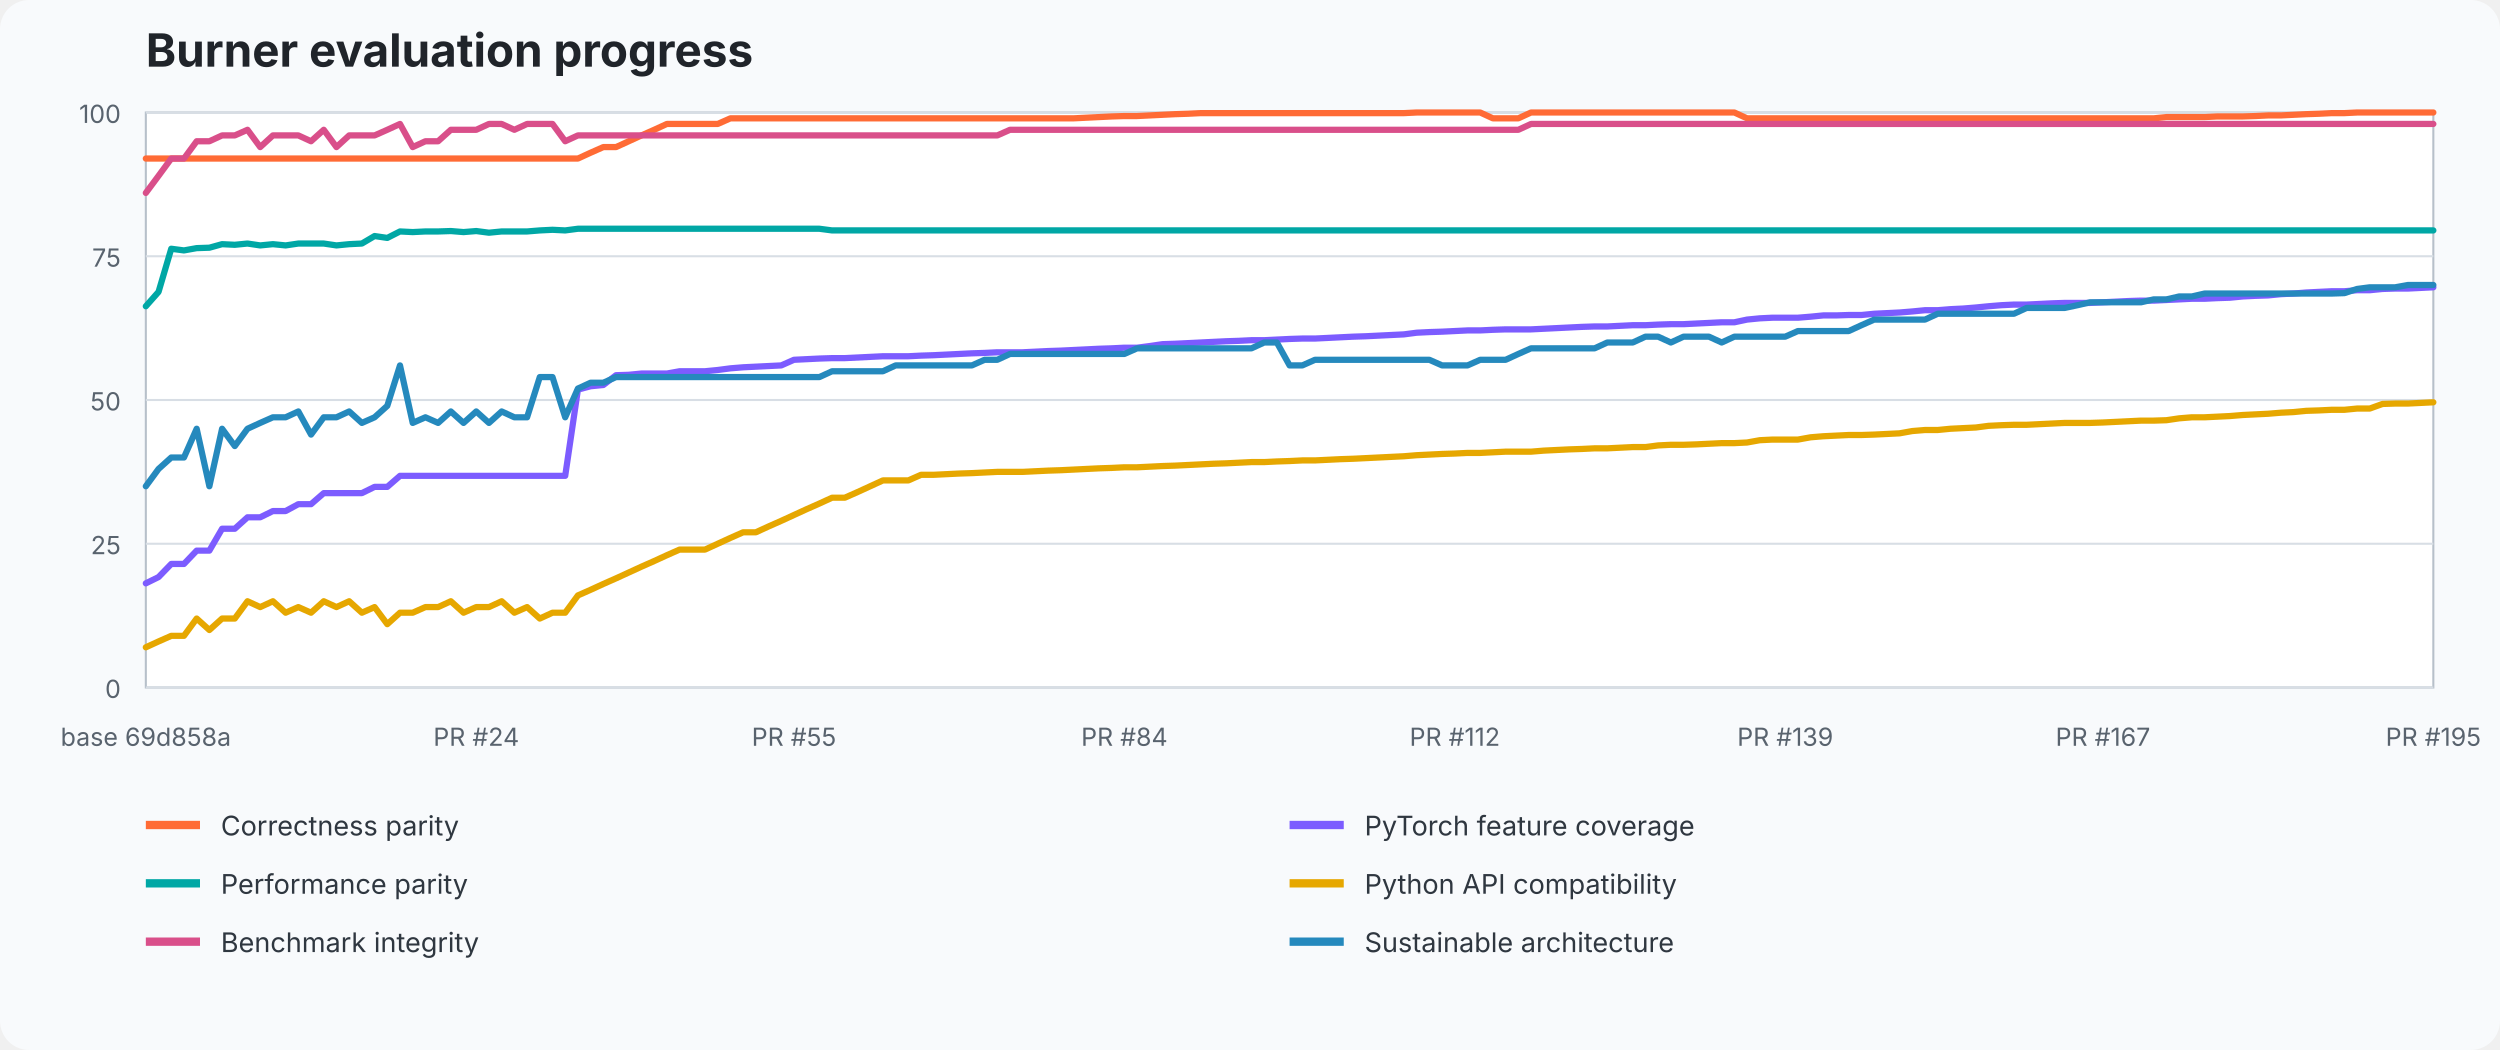
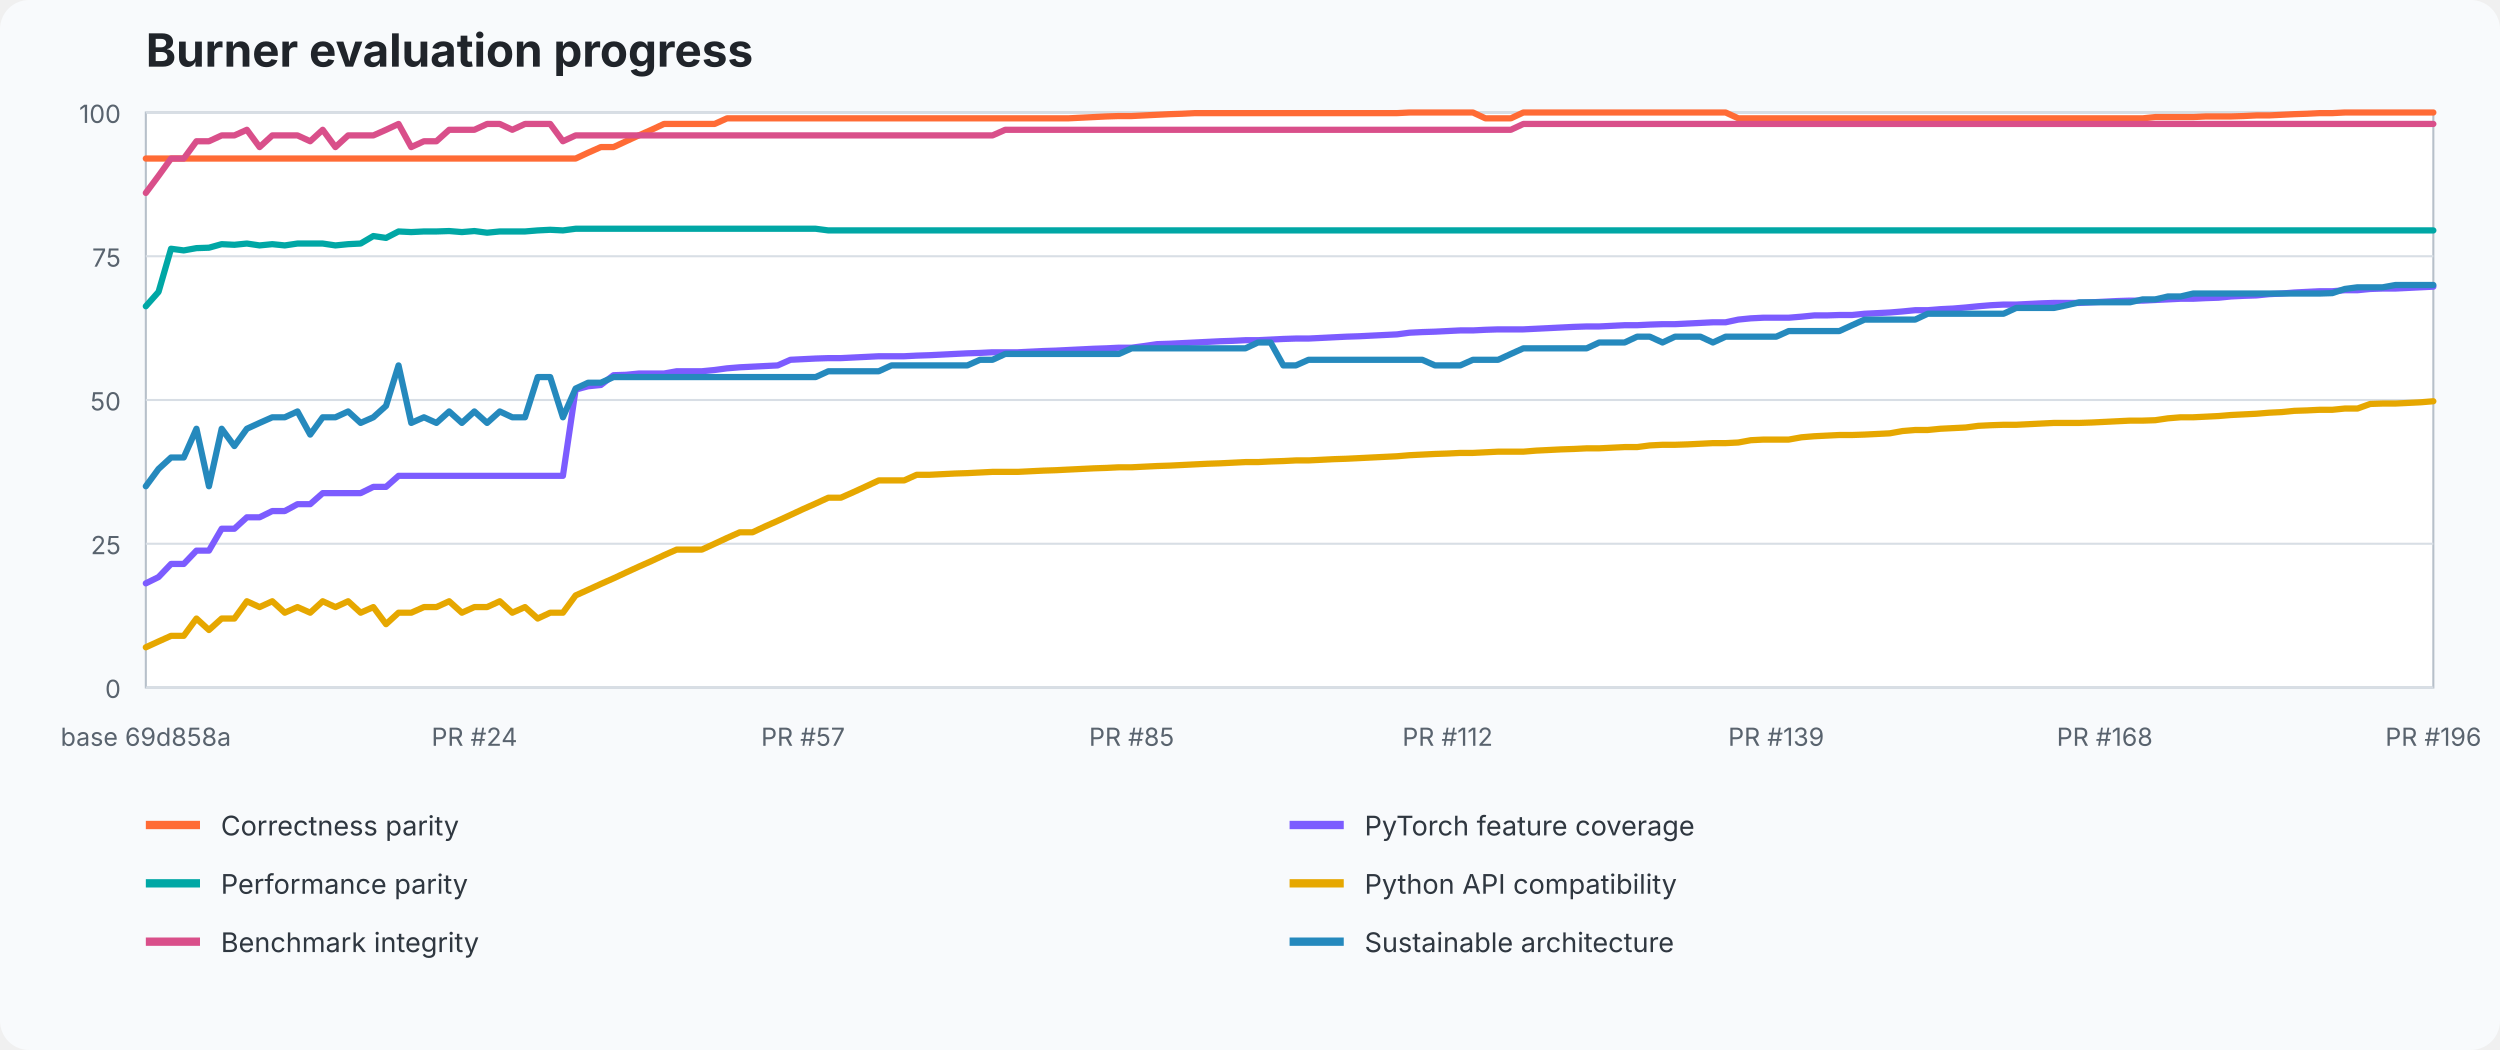
<svg xmlns="http://www.w3.org/2000/svg" width="1200" height="504" viewBox="0 0 1200 504" role="img" aria-labelledby="title desc">
  <style>text{font-family:ui-sans-serif,system-ui,-apple-system,BlinkMacSystemFont,"Segoe UI",sans-serif}.title{font-size:22px;font-weight:700;fill:#20242a}.axis{font-size:12px;fill:#59636e}.legend{font-size:13px;fill:#2f3740}.grid{stroke:#d8dee5;stroke-width:1}.plot{fill:#fff;stroke:#b7c0ca}</style>
  <rect width="100%" height="100%" fill="#f8fafc" rx="14" />
  <text x="70" y="32" class="title">Burner evaluation progress</text>
  <rect x="70" y="54" width="1098" height="276" class="plot" />
  <line x1="70" y1="330" x2="1168" y2="330" class="grid" />
  <text x="58" y="335" text-anchor="end" class="axis">0</text>
  <line x1="70" y1="261" x2="1168" y2="261" class="grid" />
  <text x="58" y="266" text-anchor="end" class="axis">25</text>
  <line x1="70" y1="192" x2="1168" y2="192" class="grid" />
  <text x="58" y="197" text-anchor="end" class="axis">50</text>
  <line x1="70" y1="123" x2="1168" y2="123" class="grid" />
  <text x="58" y="128" text-anchor="end" class="axis">75</text>
  <line x1="70" y1="54" x2="1168" y2="54" class="grid" />
  <text x="58" y="59" text-anchor="end" class="axis">100</text>
-   <polyline points="70.0,76.1 76.1,76.1 82.2,76.1 88.3,76.1 94.4,76.1 100.5,76.1 106.6,76.1 112.7,76.1 118.8,76.1 124.9,76.1 131.0,76.1 137.1,76.1 143.2,76.1 149.3,76.1 155.4,76.1 161.5,76.1 167.6,76.1 173.7,76.1 179.8,76.1 185.9,76.1 192.0,76.1 198.1,76.1 204.2,76.1 210.3,76.1 216.4,76.1 222.5,76.1 228.6,76.1 234.7,76.1 240.8,76.1 246.9,76.1 253.0,76.1 259.1,76.1 265.2,76.1 271.3,76.1 277.4,76.1 283.5,73.3 289.6,70.6 295.7,70.6 301.8,67.8 307.9,65.0 314.0,62.3 320.1,59.5 326.2,59.5 332.3,59.5 338.4,59.5 344.5,59.5 350.6,56.8 356.7,56.8 362.8,56.8 368.9,56.8 375.0,56.8 381.1,56.8 387.2,56.8 393.3,56.8 399.4,56.8 405.5,56.8 411.6,56.8 417.7,56.8 423.8,56.8 429.9,56.8 436.0,56.8 442.1,56.8 448.2,56.8 454.3,56.8 460.4,56.8 466.5,56.8 472.6,56.8 478.7,56.8 484.8,56.8 490.9,56.8 497.0,56.8 503.1,56.8 509.2,56.8 515.3,56.8 521.4,56.5 527.5,56.2 533.6,55.9 539.7,55.7 545.8,55.7 551.9,55.4 558.0,55.1 564.1,54.8 570.2,54.6 576.3,54.3 582.4,54.3 588.5,54.3 594.6,54.3 600.7,54.3 606.8,54.3 612.9,54.3 619.0,54.3 625.1,54.3 631.2,54.3 637.3,54.3 643.4,54.3 649.5,54.3 655.6,54.3 661.7,54.3 667.8,54.3 673.9,54.3 680.0,54.0 686.1,54.0 692.2,54.0 698.3,54.0 704.4,54.0 710.5,54.0 716.6,56.8 722.7,56.8 728.8,56.8 734.9,54.0 741.0,54.0 747.1,54.0 753.2,54.0 759.3,54.0 765.4,54.0 771.5,54.0 777.6,54.0 783.7,54.0 789.8,54.0 795.9,54.0 802.0,54.0 808.1,54.0 814.2,54.0 820.3,54.0 826.4,54.0 832.5,54.0 838.6,56.8 844.7,56.8 850.8,56.8 856.9,56.8 863.0,56.8 869.1,56.8 875.2,56.8 881.3,56.8 887.4,56.8 893.5,56.8 899.6,56.8 905.7,56.8 911.8,56.8 917.9,56.8 924.0,56.8 930.1,56.8 936.2,56.8 942.3,56.8 948.4,56.8 954.5,56.8 960.6,56.8 966.7,56.8 972.8,56.8 978.9,56.8 985.0,56.8 991.1,56.8 997.2,56.8 1003.3,56.8 1009.4,56.8 1015.5,56.8 1021.6,56.8 1027.7,56.8 1033.8,56.8 1039.9,56.2 1046.0,56.2 1052.1,56.2 1058.2,56.2 1064.3,55.9 1070.4,55.9 1076.5,55.9 1082.6,55.7 1088.7,55.4 1094.8,55.4 1100.9,55.1 1107.0,54.8 1113.1,54.6 1119.2,54.3 1125.3,54.3 1131.4,54.0 1137.5,54.0 1143.6,54.0 1149.7,54.0 1155.8,54.0 1161.9,54.0 1168.0,54.0" fill="none" stroke="#ff6b35" stroke-width="3" stroke-linejoin="round" stroke-linecap="round" />
-   <polyline points="70.0,280.0 76.1,277.0 82.2,270.7 88.3,270.7 94.4,264.3 100.5,264.3 106.6,253.8 112.7,253.8 118.8,248.3 124.9,248.3 131.0,245.3 137.1,245.3 143.2,242.0 149.3,242.0 155.4,236.7 161.5,236.7 167.6,236.7 173.7,236.7 179.8,233.7 185.9,233.7 192.0,228.4 198.1,228.4 204.2,228.4 210.3,228.4 216.4,228.4 222.5,228.4 228.6,228.4 234.7,228.4 240.8,228.4 246.9,228.4 253.0,228.4 259.1,228.4 265.2,228.4 271.3,228.4 277.4,187.0 283.5,185.4 289.6,184.8 295.7,180.1 301.8,179.9 307.9,179.3 314.0,179.3 320.1,179.3 326.2,178.2 332.3,178.2 338.4,178.2 344.5,177.6 350.6,176.8 356.7,176.3 362.8,176.0 368.9,175.7 375.0,175.4 381.1,172.7 387.2,172.4 393.3,172.1 399.4,171.9 405.5,171.9 411.6,171.6 417.7,171.3 423.8,171.0 429.9,171.0 436.0,171.0 442.1,170.7 448.2,170.5 454.3,170.2 460.4,169.9 466.5,169.6 472.6,169.4 478.7,169.1 484.8,169.1 490.9,169.1 497.0,168.8 503.1,168.5 509.2,168.3 515.3,168.0 521.4,167.7 527.5,167.4 533.6,167.2 539.7,166.9 545.8,166.9 551.9,166.1 558.0,165.2 564.1,165.0 570.2,164.7 576.3,164.4 582.4,164.1 588.5,163.8 594.6,163.6 600.7,163.3 606.8,163.3 612.9,163.0 619.0,162.7 625.1,162.5 631.2,162.5 637.3,162.2 643.4,161.9 649.5,161.6 655.6,161.4 661.7,161.1 667.8,160.8 673.9,160.5 680.0,159.7 686.1,159.4 692.2,159.2 698.3,158.9 704.4,158.6 710.5,158.6 716.6,158.3 722.7,158.1 728.8,158.1 734.9,158.1 741.0,157.8 747.1,157.5 753.2,157.2 759.3,156.9 765.4,156.7 771.5,156.7 777.6,156.4 783.7,156.1 789.8,156.1 795.9,155.8 802.0,155.6 808.1,155.6 814.2,155.3 820.3,155.0 826.4,154.7 832.5,154.7 838.6,153.4 844.7,152.8 850.8,152.5 856.9,152.5 863.0,152.5 869.1,152.0 875.2,151.4 881.3,151.4 887.4,151.2 893.5,151.2 899.6,150.6 905.7,150.3 911.8,150.0 917.9,149.5 924.0,148.9 930.1,148.9 936.2,148.4 942.3,148.1 948.4,147.6 954.5,147.0 960.6,146.5 966.7,146.2 972.8,146.2 978.9,145.9 985.0,145.6 991.1,145.4 997.2,145.4 1003.3,145.4 1009.4,145.1 1015.5,144.8 1021.6,144.5 1027.7,144.3 1033.8,144.3 1039.9,144.0 1046.0,143.7 1052.1,143.4 1058.2,143.4 1064.3,143.1 1070.4,142.9 1076.5,142.3 1082.6,142.0 1088.7,141.8 1094.8,141.2 1100.9,140.9 1107.0,140.4 1113.1,140.1 1119.2,139.8 1125.3,139.8 1131.4,139.3 1137.5,139.3 1143.6,138.7 1149.7,138.5 1155.8,138.5 1161.9,138.2 1168.0,137.9" fill="none" stroke="#7c5cff" stroke-width="3" stroke-linejoin="round" stroke-linecap="round" />
-   <polyline points="70.0,147.0 76.1,140.1 82.2,119.4 88.3,120.2 94.4,119.1 100.5,118.9 106.6,117.2 112.7,117.5 118.8,116.9 124.9,117.8 131.0,117.2 137.1,117.8 143.2,116.9 149.3,116.9 155.4,116.9 161.5,117.8 167.6,117.2 173.7,116.9 179.8,113.3 185.9,114.2 192.0,111.1 198.1,111.4 204.2,111.1 210.3,111.1 216.4,110.9 222.5,111.4 228.6,110.9 234.7,111.7 240.8,111.1 246.9,111.1 253.0,111.1 259.1,110.6 265.2,110.3 271.3,110.6 277.4,109.8 283.5,109.8 289.6,109.8 295.7,109.8 301.8,109.8 307.9,109.8 314.0,109.8 320.1,109.8 326.2,109.8 332.3,109.8 338.4,109.8 344.5,109.8 350.6,109.8 356.7,109.8 362.8,109.8 368.9,109.8 375.0,109.8 381.1,109.8 387.2,109.8 393.3,109.8 399.4,110.6 405.5,110.6 411.6,110.6 417.7,110.6 423.8,110.6 429.9,110.6 436.0,110.6 442.1,110.6 448.2,110.6 454.3,110.6 460.4,110.6 466.5,110.6 472.6,110.6 478.7,110.6 484.8,110.6 490.9,110.6 497.0,110.6 503.1,110.6 509.2,110.6 515.3,110.6 521.4,110.6 527.5,110.6 533.6,110.6 539.7,110.6 545.8,110.6 551.9,110.6 558.0,110.6 564.1,110.6 570.2,110.6 576.3,110.6 582.4,110.6 588.5,110.6 594.6,110.6 600.7,110.6 606.8,110.6 612.9,110.6 619.0,110.6 625.1,110.6 631.2,110.6 637.3,110.6 643.4,110.6 649.5,110.6 655.6,110.6 661.7,110.6 667.8,110.6 673.9,110.6 680.0,110.6 686.1,110.6 692.2,110.6 698.3,110.6 704.4,110.6 710.5,110.6 716.6,110.6 722.7,110.6 728.8,110.6 734.9,110.6 741.0,110.6 747.1,110.6 753.2,110.6 759.3,110.6 765.4,110.6 771.5,110.6 777.6,110.6 783.7,110.6 789.8,110.6 795.9,110.6 802.0,110.6 808.1,110.6 814.2,110.6 820.3,110.6 826.4,110.6 832.5,110.6 838.6,110.6 844.7,110.6 850.8,110.6 856.9,110.6 863.0,110.6 869.1,110.6 875.2,110.6 881.3,110.6 887.4,110.6 893.5,110.6 899.6,110.6 905.7,110.6 911.8,110.6 917.9,110.6 924.0,110.6 930.1,110.6 936.2,110.6 942.3,110.6 948.4,110.6 954.5,110.6 960.6,110.6 966.7,110.6 972.8,110.6 978.9,110.6 985.0,110.6 991.1,110.6 997.2,110.6 1003.3,110.6 1009.4,110.6 1015.5,110.6 1021.6,110.6 1027.7,110.6 1033.8,110.6 1039.9,110.6 1046.0,110.6 1052.1,110.6 1058.2,110.6 1064.3,110.6 1070.4,110.6 1076.5,110.6 1082.6,110.6 1088.7,110.6 1094.8,110.6 1100.9,110.6 1107.0,110.6 1113.1,110.6 1119.2,110.6 1125.3,110.6 1131.4,110.6 1137.5,110.6 1143.6,110.6 1149.7,110.6 1155.8,110.6 1161.9,110.6 1168.0,110.6" fill="none" stroke="#00a7a5" stroke-width="3" stroke-linejoin="round" stroke-linecap="round" />
-   <polyline points="70.0,310.7 76.1,307.9 82.2,305.2 88.3,305.2 94.4,296.9 100.5,302.4 106.6,296.9 112.7,296.9 118.8,288.6 124.9,291.4 131.0,288.6 137.1,294.1 143.2,291.4 149.3,294.1 155.4,288.6 161.5,291.4 167.6,288.6 173.7,294.1 179.8,291.4 185.9,299.6 192.0,294.1 198.1,294.1 204.2,291.4 210.3,291.4 216.4,288.6 222.5,294.1 228.6,291.4 234.7,291.4 240.8,288.6 246.9,294.1 253.0,291.4 259.1,296.9 265.2,294.1 271.3,294.1 277.4,285.8 283.5,283.1 289.6,280.3 295.7,277.6 301.8,274.8 307.9,272.0 314.0,269.3 320.1,266.5 326.2,263.8 332.3,263.8 338.4,263.8 344.5,261.0 350.6,258.2 356.7,255.5 362.8,255.5 368.9,252.7 375.0,250.0 381.1,247.2 387.2,244.4 393.3,241.7 399.4,238.9 405.5,238.9 411.6,236.2 417.7,233.4 423.8,230.6 429.9,230.6 436.0,230.6 442.1,227.9 448.2,227.9 454.3,227.6 460.4,227.3 466.5,227.1 472.6,226.8 478.7,226.5 484.8,226.5 490.9,226.5 497.0,226.2 503.1,225.9 509.2,225.7 515.3,225.4 521.4,225.1 527.5,224.8 533.6,224.6 539.7,224.3 545.8,224.3 551.9,224.0 558.0,223.7 564.1,223.5 570.2,223.2 576.3,222.9 582.4,222.6 588.5,222.4 594.6,222.1 600.7,221.8 606.8,221.8 612.9,221.5 619.0,221.3 625.1,221.0 631.2,221.0 637.3,220.7 643.4,220.4 649.5,220.2 655.6,219.9 661.7,219.6 667.8,219.3 673.9,219.0 680.0,218.5 686.1,218.2 692.2,217.9 698.3,217.7 704.4,217.4 710.5,217.4 716.6,217.1 722.7,216.8 728.8,216.8 734.9,216.8 741.0,216.3 747.1,216.0 753.2,215.7 759.3,215.5 765.4,215.2 771.5,215.2 777.6,214.9 783.7,214.6 789.8,214.6 795.9,213.8 802.0,213.5 808.1,213.5 814.2,213.3 820.3,213.0 826.4,212.7 832.5,212.7 838.6,212.4 844.7,211.3 850.8,211.0 856.9,211.0 863.0,211.0 869.1,209.9 875.2,209.4 881.3,209.1 887.4,208.8 893.5,208.8 899.6,208.6 905.7,208.3 911.8,208.0 917.9,206.9 924.0,206.4 930.1,206.4 936.2,205.8 942.3,205.5 948.4,205.2 954.5,204.4 960.6,204.1 966.7,203.9 972.8,203.9 978.9,203.6 985.0,203.3 991.1,203.0 997.2,203.0 1003.3,203.0 1009.4,202.8 1015.5,202.5 1021.6,202.2 1027.7,201.9 1033.8,201.9 1039.9,201.7 1046.0,200.8 1052.1,200.3 1058.2,200.3 1064.3,200.0 1070.4,199.7 1076.5,199.2 1082.6,198.9 1088.7,198.6 1094.8,198.1 1100.9,197.8 1107.0,197.2 1113.1,197.0 1119.2,196.7 1125.3,196.7 1131.4,196.1 1137.5,196.1 1143.6,193.9 1149.7,193.7 1155.8,193.7 1161.9,193.4 1168.0,193.1" fill="none" stroke="#e6a700" stroke-width="3" stroke-linejoin="round" stroke-linecap="round" />
-   <polyline points="70.0,92.6 76.1,84.4 82.2,76.1 88.3,76.1 94.4,67.8 100.5,67.8 106.6,65.0 112.7,65.0 118.8,62.3 124.9,70.6 131.0,65.0 137.1,65.0 143.2,65.0 149.3,67.8 155.4,62.3 161.5,70.6 167.6,65.0 173.7,65.0 179.8,65.0 185.9,62.3 192.0,59.5 198.1,70.6 204.2,67.8 210.3,67.8 216.4,62.3 222.5,62.3 228.6,62.3 234.7,59.5 240.8,59.5 246.9,62.3 253.0,59.5 259.1,59.5 265.2,59.5 271.3,67.8 277.4,65.0 283.5,65.0 289.6,65.0 295.7,65.0 301.8,65.0 307.9,65.0 314.0,65.0 320.1,65.0 326.2,65.0 332.3,65.0 338.4,65.0 344.5,65.0 350.6,65.0 356.7,65.0 362.8,65.0 368.9,65.0 375.0,65.0 381.1,65.0 387.2,65.0 393.3,65.0 399.4,65.0 405.5,65.0 411.6,65.0 417.7,65.0 423.8,65.0 429.9,65.0 436.0,65.0 442.1,65.0 448.2,65.0 454.3,65.0 460.4,65.0 466.5,65.0 472.6,65.0 478.7,65.0 484.8,62.3 490.9,62.3 497.0,62.3 503.1,62.3 509.2,62.3 515.3,62.3 521.4,62.3 527.5,62.3 533.6,62.3 539.7,62.3 545.8,62.3 551.9,62.3 558.0,62.3 564.1,62.3 570.2,62.3 576.3,62.3 582.4,62.3 588.5,62.3 594.6,62.3 600.7,62.3 606.8,62.3 612.9,62.3 619.0,62.3 625.1,62.3 631.2,62.3 637.3,62.3 643.4,62.3 649.5,62.3 655.6,62.3 661.7,62.3 667.8,62.3 673.9,62.3 680.0,62.3 686.1,62.3 692.2,62.3 698.3,62.3 704.4,62.3 710.5,62.3 716.6,62.3 722.7,62.3 728.8,62.3 734.9,59.5 741.0,59.5 747.1,59.5 753.2,59.5 759.3,59.5 765.4,59.5 771.5,59.5 777.6,59.5 783.7,59.5 789.8,59.5 795.9,59.5 802.0,59.5 808.1,59.5 814.2,59.5 820.3,59.5 826.4,59.5 832.5,59.5 838.6,59.5 844.7,59.5 850.8,59.5 856.9,59.5 863.0,59.5 869.1,59.5 875.2,59.5 881.3,59.5 887.4,59.5 893.5,59.5 899.6,59.5 905.7,59.5 911.8,59.5 917.9,59.5 924.0,59.5 930.1,59.5 936.2,59.5 942.3,59.5 948.4,59.5 954.5,59.5 960.6,59.5 966.7,59.5 972.8,59.5 978.9,59.5 985.0,59.5 991.1,59.5 997.2,59.5 1003.3,59.5 1009.4,59.5 1015.5,59.5 1021.6,59.5 1027.7,59.5 1033.8,59.5 1039.9,59.5 1046.0,59.5 1052.1,59.5 1058.2,59.5 1064.3,59.5 1070.4,59.5 1076.5,59.5 1082.6,59.5 1088.7,59.5 1094.8,59.5 1100.9,59.5 1107.0,59.5 1113.1,59.5 1119.2,59.5 1125.3,59.5 1131.4,59.5 1137.5,59.5 1143.6,59.5 1149.7,59.5 1155.8,59.5 1161.9,59.5 1168.0,59.5" fill="none" stroke="#d94f8a" stroke-width="3" stroke-linejoin="round" stroke-linecap="round" />
-   <polyline points="70.0,233.4 76.1,225.1 82.2,219.6 88.3,219.6 94.4,205.8 100.5,233.4 106.6,205.8 112.7,214.1 118.8,205.8 124.9,203.0 131.0,200.3 137.1,200.3 143.2,197.5 149.3,208.6 155.4,200.3 161.5,200.3 167.6,197.5 173.7,203.0 179.8,200.3 185.9,194.8 192.0,175.4 198.1,203.0 204.2,200.3 210.3,203.0 216.4,197.5 222.5,203.0 228.6,197.5 234.7,203.0 240.8,197.5 246.9,200.3 253.0,200.3 259.1,181.0 265.2,181.0 271.3,200.3 277.4,186.5 283.5,183.7 289.6,183.7 295.7,181.0 301.8,181.0 307.9,181.0 314.0,181.0 320.1,181.0 326.2,181.0 332.3,181.0 338.4,181.0 344.5,181.0 350.6,181.0 356.7,181.0 362.8,181.0 368.9,181.0 375.0,181.0 381.1,181.0 387.2,181.0 393.3,181.0 399.4,178.2 405.5,178.2 411.6,178.2 417.7,178.2 423.8,178.2 429.9,175.4 436.0,175.4 442.1,175.4 448.2,175.4 454.3,175.4 460.4,175.4 466.5,175.4 472.6,172.7 478.7,172.7 484.8,169.9 490.9,169.9 497.0,169.9 503.1,169.9 509.2,169.9 515.3,169.9 521.4,169.9 527.5,169.9 533.6,169.9 539.7,169.9 545.8,167.2 551.9,167.2 558.0,167.2 564.1,167.2 570.2,167.2 576.3,167.2 582.4,167.2 588.5,167.2 594.6,167.2 600.7,167.2 606.8,164.4 612.9,164.4 619.0,175.4 625.1,175.4 631.2,172.7 637.3,172.7 643.4,172.7 649.5,172.7 655.6,172.7 661.7,172.7 667.8,172.7 673.9,172.7 680.0,172.7 686.1,172.7 692.2,175.4 698.3,175.4 704.4,175.4 710.5,172.7 716.6,172.7 722.7,172.7 728.8,169.9 734.9,167.2 741.0,167.2 747.1,167.2 753.2,167.2 759.3,167.2 765.4,167.2 771.5,164.4 777.6,164.4 783.7,164.4 789.8,161.6 795.9,161.6 802.0,164.4 808.1,161.6 814.2,161.6 820.3,161.6 826.4,164.4 832.5,161.6 838.6,161.6 844.7,161.6 850.8,161.6 856.9,161.6 863.0,158.9 869.1,158.9 875.2,158.9 881.3,158.9 887.4,158.9 893.5,156.1 899.6,153.4 905.7,153.4 911.8,153.4 917.9,153.4 924.0,153.4 930.1,150.6 936.2,150.6 942.3,150.6 948.4,150.6 954.5,150.6 960.6,150.6 966.7,150.6 972.8,147.8 978.9,147.8 985.0,147.8 991.1,147.8 997.2,146.5 1003.3,145.1 1009.4,145.1 1015.5,145.1 1021.6,145.1 1027.7,145.1 1033.8,143.7 1039.9,143.7 1046.0,142.3 1052.1,142.3 1058.2,140.9 1064.3,140.9 1070.4,140.9 1076.5,140.9 1082.6,140.9 1088.7,140.9 1094.8,140.9 1100.9,140.9 1107.0,140.9 1113.1,140.9 1119.2,140.9 1125.3,140.7 1131.4,138.7 1137.5,137.9 1143.6,137.9 1149.7,137.9 1155.8,136.8 1161.9,136.8 1168.0,136.8" fill="none" stroke="#2589bd" stroke-width="3" stroke-linejoin="round" stroke-linecap="round" />
+   <polyline points="70.0,76.1 76.1,76.1 82.1,76.1 88.2,76.1 94.3,76.1 100.3,76.1 106.4,76.1 112.5,76.1 118.5,76.1 124.6,76.1 130.7,76.1 136.7,76.1 142.8,76.1 148.9,76.1 154.9,76.1 161.0,76.1 167.1,76.1 173.1,76.1 179.2,76.1 185.3,76.1 191.3,76.1 197.4,76.1 203.5,76.1 209.5,76.1 215.6,76.1 221.7,76.1 227.7,76.1 233.8,76.1 239.9,76.1 245.9,76.1 252.0,76.1 258.1,76.1 264.1,76.1 270.2,76.1 276.3,76.1 282.3,73.3 288.4,70.6 294.5,70.6 300.5,67.8 306.6,65.0 312.7,62.3 318.7,59.5 324.8,59.5 330.9,59.5 336.9,59.5 343.0,59.5 349.0,56.8 355.1,56.8 361.2,56.8 367.2,56.8 373.3,56.8 379.4,56.8 385.4,56.8 391.5,56.8 397.6,56.8 403.6,56.8 409.7,56.8 415.8,56.8 421.8,56.8 427.9,56.8 434.0,56.8 440.0,56.8 446.1,56.8 452.2,56.8 458.2,56.8 464.3,56.8 470.4,56.8 476.4,56.8 482.5,56.8 488.6,56.8 494.6,56.8 500.7,56.8 506.8,56.8 512.8,56.8 518.9,56.5 525.0,56.2 531.0,55.9 537.1,55.7 543.2,55.7 549.2,55.4 555.3,55.1 561.4,54.8 567.4,54.6 573.5,54.3 579.6,54.3 585.6,54.3 591.7,54.3 597.8,54.3 603.8,54.3 609.9,54.3 616.0,54.3 622.0,54.3 628.1,54.3 634.2,54.3 640.2,54.3 646.3,54.3 652.4,54.3 658.4,54.3 664.5,54.3 670.6,54.3 676.6,54.0 682.7,54.0 688.8,54.0 694.8,54.0 700.9,54.0 707.0,54.0 713.0,56.8 719.1,56.8 725.2,56.8 731.2,54.0 737.3,54.0 743.4,54.0 749.4,54.0 755.5,54.0 761.6,54.0 767.6,54.0 773.7,54.0 779.8,54.0 785.8,54.0 791.9,54.0 798.0,54.0 804.0,54.0 810.1,54.0 816.2,54.0 822.2,54.0 828.3,54.0 834.4,56.8 840.4,56.8 846.5,56.8 852.6,56.8 858.6,56.8 864.7,56.8 870.8,56.8 876.8,56.8 882.9,56.8 889.0,56.8 895.0,56.8 901.1,56.8 907.1,56.8 913.2,56.8 919.3,56.8 925.3,56.8 931.4,56.8 937.5,56.8 943.5,56.8 949.6,56.8 955.7,56.8 961.7,56.8 967.8,56.8 973.9,56.8 979.9,56.8 986.0,56.8 992.1,56.8 998.1,56.8 1004.2,56.8 1010.3,56.8 1016.3,56.8 1022.4,56.8 1028.5,56.8 1034.5,56.2 1040.6,56.2 1046.7,56.2 1052.7,56.2 1058.8,55.9 1064.9,55.9 1070.9,55.9 1077.0,55.7 1083.1,55.4 1089.1,55.4 1095.2,55.1 1101.3,54.8 1107.3,54.6 1113.4,54.3 1119.5,54.3 1125.5,54.0 1131.6,54.0 1137.7,54.0 1143.7,54.0 1149.8,54.0 1155.9,54.0 1161.9,54.0 1168.0,54.0" fill="none" stroke="#ff6b35" stroke-width="3" stroke-linejoin="round" stroke-linecap="round" />
+   <polyline points="70.0,280.0 76.1,277.0 82.1,270.7 88.2,270.7 94.3,264.3 100.3,264.3 106.4,253.8 112.5,253.8 118.5,248.3 124.6,248.3 130.7,245.3 136.7,245.3 142.8,242.0 148.9,242.0 154.9,236.7 161.0,236.7 167.1,236.7 173.1,236.7 179.2,233.7 185.3,233.7 191.3,228.4 197.4,228.4 203.5,228.4 209.5,228.4 215.6,228.4 221.7,228.4 227.7,228.4 233.8,228.4 239.9,228.4 245.9,228.4 252.0,228.4 258.1,228.4 264.1,228.4 270.2,228.4 276.3,187.0 282.3,185.4 288.4,184.8 294.5,180.1 300.5,179.9 306.6,179.3 312.7,179.3 318.7,179.3 324.8,178.2 330.9,178.2 336.9,178.2 343.0,177.6 349.0,176.8 355.1,176.3 361.2,176.0 367.2,175.7 373.3,175.4 379.4,172.7 385.4,172.4 391.5,172.1 397.6,171.9 403.6,171.9 409.7,171.6 415.8,171.3 421.8,171.0 427.9,171.0 434.0,171.0 440.0,170.7 446.1,170.5 452.2,170.2 458.2,169.9 464.3,169.6 470.4,169.4 476.4,169.1 482.5,169.1 488.6,169.1 494.6,168.8 500.7,168.5 506.8,168.3 512.8,168.0 518.9,167.7 525.0,167.4 531.0,167.2 537.1,166.9 543.2,166.9 549.2,166.1 555.3,165.2 561.4,165.0 567.4,164.7 573.5,164.4 579.6,164.1 585.6,163.8 591.7,163.6 597.8,163.3 603.8,163.3 609.9,163.0 616.0,162.7 622.0,162.5 628.1,162.5 634.2,162.2 640.2,161.9 646.3,161.6 652.4,161.4 658.4,161.1 664.5,160.8 670.6,160.5 676.6,159.7 682.7,159.4 688.8,159.2 694.8,158.9 700.9,158.6 707.0,158.6 713.0,158.3 719.1,158.1 725.2,158.1 731.2,158.1 737.3,157.8 743.4,157.5 749.4,157.2 755.5,156.9 761.6,156.7 767.6,156.7 773.7,156.4 779.8,156.1 785.8,156.1 791.9,155.8 798.0,155.6 804.0,155.6 810.1,155.3 816.2,155.0 822.2,154.7 828.3,154.7 834.4,153.4 840.4,152.8 846.5,152.5 852.6,152.5 858.6,152.5 864.7,152.0 870.8,151.4 876.8,151.4 882.9,151.2 889.0,151.2 895.0,150.6 901.1,150.3 907.1,150.0 913.2,149.5 919.3,148.9 925.3,148.9 931.4,148.4 937.5,148.1 943.5,147.6 949.6,147.0 955.7,146.5 961.7,146.2 967.8,146.2 973.9,145.9 979.9,145.6 986.0,145.4 992.1,145.4 998.1,145.4 1004.2,145.1 1010.3,144.8 1016.3,144.5 1022.4,144.3 1028.5,144.3 1034.5,144.0 1040.6,143.7 1046.7,143.4 1052.7,143.4 1058.8,143.1 1064.9,142.9 1070.9,142.3 1077.0,142.0 1083.1,141.8 1089.1,141.2 1095.2,140.9 1101.3,140.4 1107.3,140.1 1113.4,139.8 1119.5,139.8 1125.5,139.3 1131.6,139.3 1137.7,138.7 1143.7,138.5 1149.8,138.5 1155.9,138.2 1161.9,137.9 1168.0,137.6" fill="none" stroke="#7c5cff" stroke-width="3" stroke-linejoin="round" stroke-linecap="round" />
+   <polyline points="70.0,147.0 76.1,140.1 82.1,119.4 88.2,120.2 94.3,119.1 100.3,118.9 106.4,117.2 112.5,117.5 118.5,116.9 124.6,117.8 130.7,117.2 136.7,117.8 142.8,116.9 148.9,116.9 154.9,116.9 161.0,117.8 167.1,117.2 173.1,116.9 179.2,113.3 185.3,114.2 191.3,111.1 197.4,111.4 203.5,111.1 209.5,111.1 215.6,110.9 221.7,111.4 227.7,110.9 233.8,111.7 239.9,111.1 245.9,111.1 252.0,111.1 258.1,110.6 264.1,110.3 270.2,110.6 276.3,109.8 282.3,109.8 288.4,109.8 294.5,109.8 300.5,109.8 306.6,109.8 312.7,109.8 318.7,109.8 324.8,109.8 330.9,109.8 336.9,109.8 343.0,109.8 349.0,109.8 355.1,109.8 361.2,109.8 367.2,109.8 373.3,109.8 379.4,109.8 385.4,109.8 391.5,109.8 397.6,110.6 403.6,110.6 409.7,110.6 415.8,110.6 421.8,110.6 427.9,110.6 434.0,110.6 440.0,110.6 446.1,110.6 452.2,110.6 458.2,110.6 464.3,110.6 470.4,110.6 476.4,110.6 482.5,110.6 488.6,110.6 494.6,110.6 500.7,110.6 506.8,110.6 512.8,110.6 518.9,110.6 525.0,110.6 531.0,110.6 537.1,110.6 543.2,110.6 549.2,110.6 555.3,110.6 561.4,110.6 567.4,110.6 573.5,110.6 579.6,110.6 585.6,110.6 591.7,110.6 597.8,110.6 603.8,110.6 609.9,110.6 616.0,110.6 622.0,110.6 628.1,110.6 634.2,110.6 640.2,110.6 646.3,110.6 652.4,110.6 658.4,110.6 664.5,110.6 670.6,110.6 676.6,110.6 682.7,110.6 688.8,110.6 694.8,110.6 700.9,110.6 707.0,110.6 713.0,110.6 719.1,110.6 725.2,110.6 731.2,110.6 737.3,110.6 743.4,110.6 749.4,110.6 755.5,110.6 761.6,110.6 767.6,110.6 773.7,110.6 779.8,110.6 785.8,110.6 791.9,110.6 798.0,110.6 804.0,110.6 810.1,110.6 816.2,110.6 822.2,110.6 828.3,110.6 834.4,110.6 840.4,110.6 846.5,110.6 852.6,110.6 858.6,110.6 864.7,110.6 870.8,110.6 876.8,110.6 882.9,110.6 889.0,110.6 895.0,110.6 901.1,110.6 907.1,110.6 913.2,110.6 919.3,110.6 925.3,110.6 931.4,110.6 937.5,110.6 943.5,110.6 949.6,110.6 955.7,110.6 961.7,110.6 967.8,110.6 973.9,110.6 979.9,110.6 986.0,110.6 992.1,110.6 998.1,110.6 1004.2,110.6 1010.3,110.6 1016.3,110.6 1022.4,110.6 1028.5,110.6 1034.5,110.6 1040.6,110.6 1046.7,110.6 1052.7,110.6 1058.8,110.6 1064.9,110.6 1070.9,110.6 1077.0,110.6 1083.1,110.6 1089.1,110.6 1095.2,110.6 1101.3,110.6 1107.3,110.6 1113.4,110.6 1119.5,110.6 1125.5,110.6 1131.6,110.6 1137.7,110.6 1143.7,110.6 1149.8,110.6 1155.9,110.6 1161.9,110.6 1168.0,110.6" fill="none" stroke="#00a7a5" stroke-width="3" stroke-linejoin="round" stroke-linecap="round" />
+   <polyline points="70.0,310.7 76.1,307.9 82.1,305.2 88.2,305.2 94.3,296.9 100.3,302.4 106.4,296.9 112.5,296.9 118.5,288.6 124.6,291.4 130.7,288.6 136.7,294.1 142.8,291.4 148.9,294.1 154.9,288.6 161.0,291.4 167.1,288.6 173.1,294.1 179.2,291.4 185.3,299.6 191.3,294.1 197.4,294.1 203.5,291.4 209.5,291.4 215.6,288.6 221.7,294.1 227.7,291.4 233.8,291.4 239.9,288.6 245.9,294.1 252.0,291.4 258.1,296.9 264.1,294.1 270.2,294.1 276.3,285.8 282.3,283.1 288.4,280.3 294.5,277.6 300.5,274.8 306.6,272.0 312.7,269.3 318.7,266.5 324.8,263.8 330.9,263.8 336.9,263.8 343.0,261.0 349.0,258.2 355.1,255.5 361.2,255.5 367.2,252.7 373.3,250.0 379.4,247.2 385.4,244.4 391.5,241.7 397.6,238.9 403.6,238.9 409.7,236.2 415.8,233.4 421.8,230.6 427.9,230.6 434.0,230.6 440.0,227.9 446.1,227.9 452.2,227.6 458.2,227.3 464.3,227.1 470.4,226.8 476.4,226.5 482.5,226.5 488.6,226.5 494.6,226.2 500.7,225.9 506.8,225.7 512.8,225.4 518.9,225.1 525.0,224.8 531.0,224.6 537.1,224.3 543.2,224.3 549.2,224.0 555.3,223.7 561.4,223.5 567.4,223.2 573.5,222.9 579.6,222.6 585.6,222.4 591.7,222.1 597.8,221.8 603.8,221.8 609.9,221.5 616.0,221.3 622.0,221.0 628.1,221.0 634.2,220.7 640.2,220.4 646.3,220.2 652.4,219.9 658.4,219.6 664.5,219.3 670.6,219.0 676.6,218.5 682.7,218.2 688.8,217.9 694.8,217.7 700.9,217.4 707.0,217.4 713.0,217.1 719.1,216.8 725.2,216.8 731.2,216.8 737.3,216.3 743.4,216.0 749.4,215.7 755.5,215.5 761.6,215.2 767.6,215.2 773.7,214.9 779.8,214.6 785.8,214.6 791.9,213.8 798.0,213.5 804.0,213.5 810.1,213.3 816.2,213.0 822.2,212.7 828.3,212.7 834.4,212.4 840.4,211.3 846.5,211.0 852.6,211.0 858.6,211.0 864.7,209.9 870.8,209.4 876.8,209.1 882.9,208.8 889.0,208.8 895.0,208.6 901.1,208.3 907.1,208.0 913.2,206.9 919.3,206.4 925.3,206.4 931.4,205.8 937.5,205.5 943.5,205.2 949.6,204.4 955.7,204.1 961.7,203.9 967.8,203.9 973.9,203.6 979.9,203.3 986.0,203.0 992.1,203.0 998.1,203.0 1004.2,202.8 1010.3,202.5 1016.3,202.2 1022.4,201.9 1028.5,201.9 1034.5,201.7 1040.6,200.8 1046.7,200.3 1052.7,200.3 1058.8,200.0 1064.9,199.7 1070.9,199.2 1077.0,198.9 1083.1,198.6 1089.1,198.1 1095.2,197.8 1101.3,197.2 1107.3,197.0 1113.4,196.7 1119.5,196.7 1125.5,196.1 1131.6,196.1 1137.7,193.9 1143.7,193.7 1149.8,193.7 1155.9,193.4 1161.9,193.1 1168.0,192.6" fill="none" stroke="#e6a700" stroke-width="3" stroke-linejoin="round" stroke-linecap="round" />
+   <polyline points="70.0,92.6 76.1,84.4 82.1,76.1 88.2,76.1 94.3,67.8 100.3,67.8 106.4,65.0 112.5,65.0 118.5,62.3 124.6,70.6 130.7,65.0 136.7,65.0 142.8,65.0 148.9,67.8 154.9,62.3 161.0,70.6 167.1,65.0 173.1,65.0 179.2,65.0 185.3,62.3 191.3,59.5 197.4,70.6 203.5,67.8 209.5,67.8 215.6,62.3 221.7,62.3 227.7,62.3 233.8,59.5 239.9,59.5 245.9,62.3 252.0,59.5 258.1,59.5 264.1,59.5 270.2,67.8 276.3,65.0 282.3,65.0 288.4,65.0 294.5,65.0 300.5,65.0 306.6,65.0 312.7,65.0 318.7,65.0 324.8,65.0 330.9,65.0 336.9,65.0 343.0,65.0 349.0,65.0 355.1,65.0 361.2,65.0 367.2,65.0 373.3,65.0 379.4,65.0 385.4,65.0 391.5,65.0 397.6,65.0 403.6,65.0 409.7,65.0 415.8,65.0 421.8,65.0 427.9,65.0 434.0,65.0 440.0,65.0 446.1,65.0 452.2,65.0 458.2,65.0 464.3,65.0 470.4,65.0 476.4,65.0 482.5,62.3 488.6,62.3 494.6,62.3 500.7,62.3 506.8,62.3 512.8,62.3 518.9,62.3 525.0,62.3 531.0,62.3 537.1,62.3 543.2,62.3 549.2,62.3 555.3,62.3 561.4,62.3 567.4,62.3 573.5,62.3 579.6,62.3 585.6,62.3 591.7,62.3 597.8,62.3 603.8,62.3 609.9,62.3 616.0,62.3 622.0,62.3 628.1,62.3 634.2,62.3 640.2,62.3 646.3,62.3 652.4,62.3 658.4,62.3 664.5,62.3 670.6,62.3 676.6,62.3 682.7,62.3 688.8,62.3 694.8,62.3 700.9,62.3 707.0,62.3 713.0,62.3 719.1,62.3 725.2,62.3 731.2,59.5 737.3,59.5 743.4,59.5 749.4,59.5 755.5,59.5 761.6,59.5 767.6,59.5 773.7,59.5 779.8,59.5 785.8,59.5 791.9,59.5 798.0,59.5 804.0,59.5 810.1,59.5 816.2,59.5 822.2,59.5 828.3,59.5 834.4,59.5 840.4,59.5 846.5,59.5 852.6,59.5 858.6,59.5 864.7,59.5 870.8,59.5 876.8,59.5 882.9,59.5 889.0,59.5 895.0,59.5 901.1,59.5 907.1,59.5 913.2,59.5 919.3,59.5 925.3,59.5 931.4,59.5 937.5,59.5 943.5,59.5 949.6,59.5 955.7,59.5 961.7,59.5 967.8,59.5 973.9,59.5 979.9,59.5 986.0,59.5 992.1,59.5 998.1,59.5 1004.2,59.5 1010.3,59.5 1016.3,59.5 1022.4,59.5 1028.5,59.5 1034.5,59.5 1040.6,59.5 1046.7,59.5 1052.7,59.5 1058.8,59.5 1064.9,59.5 1070.9,59.5 1077.0,59.5 1083.1,59.5 1089.1,59.5 1095.2,59.5 1101.3,59.5 1107.3,59.5 1113.4,59.5 1119.5,59.5 1125.5,59.5 1131.6,59.5 1137.7,59.5 1143.7,59.5 1149.8,59.5 1155.9,59.5 1161.9,59.5 1168.0,59.5" fill="none" stroke="#d94f8a" stroke-width="3" stroke-linejoin="round" stroke-linecap="round" />
+   <polyline points="70.0,233.4 76.1,225.1 82.1,219.6 88.2,219.6 94.3,205.8 100.3,233.4 106.4,205.8 112.5,214.1 118.5,205.8 124.6,203.0 130.7,200.3 136.7,200.3 142.8,197.5 148.9,208.6 154.9,200.3 161.0,200.3 167.1,197.5 173.1,203.0 179.2,200.3 185.3,194.8 191.3,175.4 197.4,203.0 203.5,200.3 209.5,203.0 215.6,197.5 221.7,203.0 227.7,197.5 233.8,203.0 239.9,197.5 245.9,200.3 252.0,200.3 258.1,181.0 264.1,181.0 270.2,200.3 276.3,186.5 282.3,183.7 288.4,183.7 294.5,181.0 300.5,181.0 306.6,181.0 312.7,181.0 318.7,181.0 324.8,181.0 330.9,181.0 336.9,181.0 343.0,181.0 349.0,181.0 355.1,181.0 361.2,181.0 367.2,181.0 373.3,181.0 379.4,181.0 385.4,181.0 391.5,181.0 397.6,178.2 403.6,178.2 409.7,178.2 415.8,178.2 421.8,178.2 427.9,175.4 434.0,175.4 440.0,175.4 446.1,175.4 452.2,175.4 458.2,175.4 464.3,175.4 470.4,172.7 476.4,172.7 482.5,169.9 488.6,169.9 494.6,169.9 500.7,169.9 506.8,169.9 512.8,169.9 518.9,169.9 525.0,169.9 531.0,169.9 537.1,169.9 543.2,167.2 549.2,167.2 555.3,167.2 561.4,167.2 567.4,167.2 573.5,167.2 579.6,167.2 585.6,167.2 591.7,167.2 597.8,167.2 603.8,164.4 609.9,164.4 616.0,175.4 622.0,175.4 628.1,172.7 634.2,172.7 640.2,172.7 646.3,172.7 652.4,172.7 658.4,172.7 664.5,172.7 670.6,172.7 676.6,172.7 682.7,172.7 688.8,175.4 694.8,175.4 700.9,175.4 707.0,172.7 713.0,172.7 719.1,172.7 725.2,169.9 731.2,167.2 737.3,167.2 743.4,167.2 749.4,167.2 755.5,167.2 761.6,167.2 767.6,164.4 773.7,164.4 779.8,164.4 785.8,161.6 791.9,161.6 798.0,164.4 804.0,161.6 810.1,161.6 816.2,161.6 822.2,164.4 828.3,161.6 834.4,161.6 840.4,161.6 846.5,161.6 852.6,161.6 858.6,158.9 864.7,158.9 870.8,158.9 876.8,158.9 882.9,158.9 889.0,156.1 895.0,153.4 901.1,153.4 907.1,153.4 913.2,153.4 919.3,153.4 925.3,150.6 931.4,150.6 937.5,150.6 943.5,150.6 949.6,150.6 955.7,150.6 961.7,150.6 967.8,147.8 973.9,147.8 979.9,147.8 986.0,147.8 992.1,146.5 998.1,145.1 1004.2,145.1 1010.3,145.1 1016.3,145.1 1022.4,145.1 1028.5,143.7 1034.5,143.7 1040.6,142.3 1046.7,142.3 1052.7,140.9 1058.8,140.9 1064.9,140.9 1070.9,140.9 1077.0,140.9 1083.1,140.9 1089.1,140.9 1095.2,140.9 1101.3,140.9 1107.3,140.9 1113.4,140.9 1119.5,140.7 1125.5,138.7 1131.6,137.9 1137.7,137.9 1143.7,137.9 1149.8,136.8 1155.9,136.8 1161.9,136.8 1168.0,136.8" fill="none" stroke="#2589bd" stroke-width="3" stroke-linejoin="round" stroke-linecap="round" />
  <text x="70" y="358" text-anchor="middle" class="axis">base 69d858a</text>
-   <text x="228.6" y="358" text-anchor="middle" class="axis">PR #24</text>
-   <text x="381.1" y="358" text-anchor="middle" class="axis">PR #55</text>
-   <text x="539.7" y="358" text-anchor="middle" class="axis">PR #84</text>
-   <text x="698.3" y="358" text-anchor="middle" class="axis">PR #112</text>
-   <text x="856.9" y="358" text-anchor="middle" class="axis">PR #139</text>
-   <text x="1009.4" y="358" text-anchor="middle" class="axis">PR #167</text>
-   <text x="1168" y="358" text-anchor="middle" class="axis">PR #195</text>
+   <text x="227.724" y="358" text-anchor="middle" class="axis">PR #24</text>
+   <text x="385.448" y="358" text-anchor="middle" class="axis">PR #57</text>
+   <text x="543.171" y="358" text-anchor="middle" class="axis">PR #85</text>
+   <text x="694.829" y="358" text-anchor="middle" class="axis">PR #112</text>
+   <text x="852.552" y="358" text-anchor="middle" class="axis">PR #139</text>
+   <text x="1010.276" y="358" text-anchor="middle" class="axis">PR #168</text>
+   <text x="1168" y="358" text-anchor="middle" class="axis">PR #196</text>
  <line x1="70" y1="396" x2="96" y2="396" stroke="#ff6b35" stroke-width="4" />
  <text x="106" y="401" class="legend">Correctness parity</text>
  <line x1="619" y1="396" x2="645" y2="396" stroke="#7c5cff" stroke-width="4" />
  <text x="655" y="401" class="legend">PyTorch feature coverage</text>
  <line x1="70" y1="424" x2="96" y2="424" stroke="#00a7a5" stroke-width="4" />
  <text x="106" y="429" class="legend">Performance parity</text>
  <line x1="619" y1="424" x2="645" y2="424" stroke="#e6a700" stroke-width="4" />
  <text x="655" y="429" class="legend">Python API compatibility</text>
  <line x1="70" y1="452" x2="96" y2="452" stroke="#d94f8a" stroke-width="4" />
  <text x="106" y="457" class="legend">Benchmark integrity</text>
  <line x1="619" y1="452" x2="645" y2="452" stroke="#2589bd" stroke-width="4" />
  <text x="655" y="457" class="legend">Sustainable architecture</text>
</svg>
